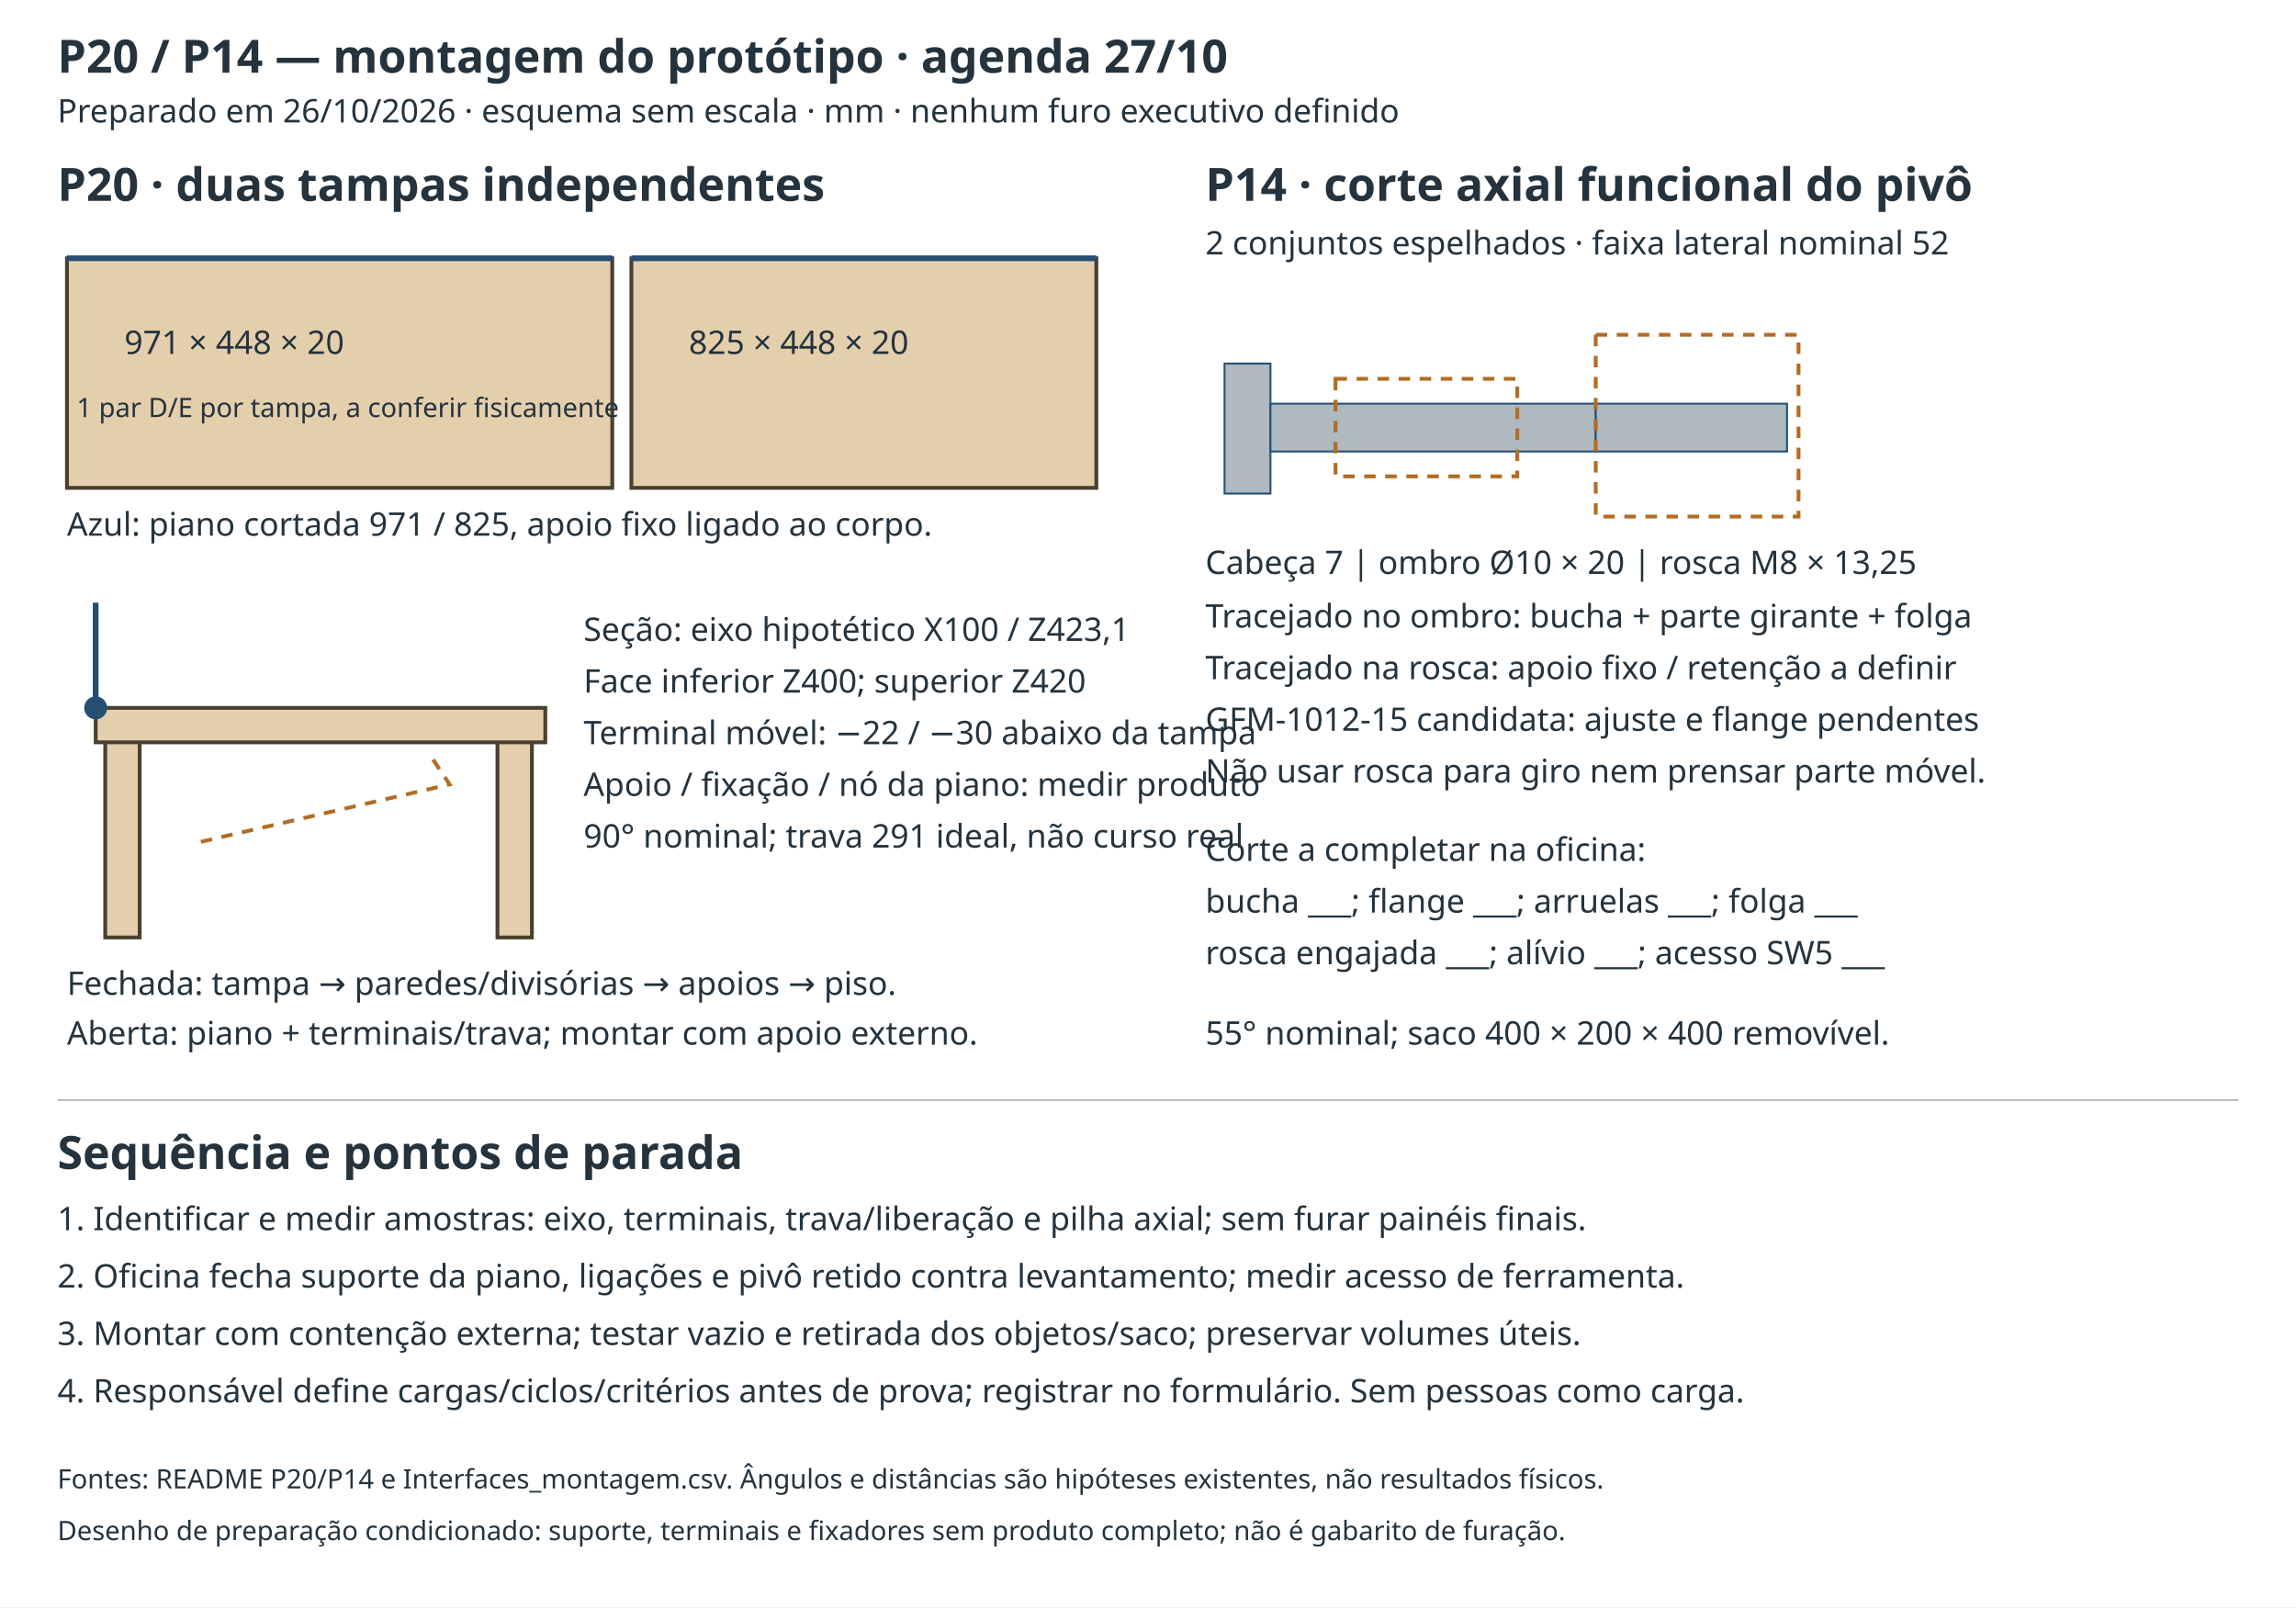
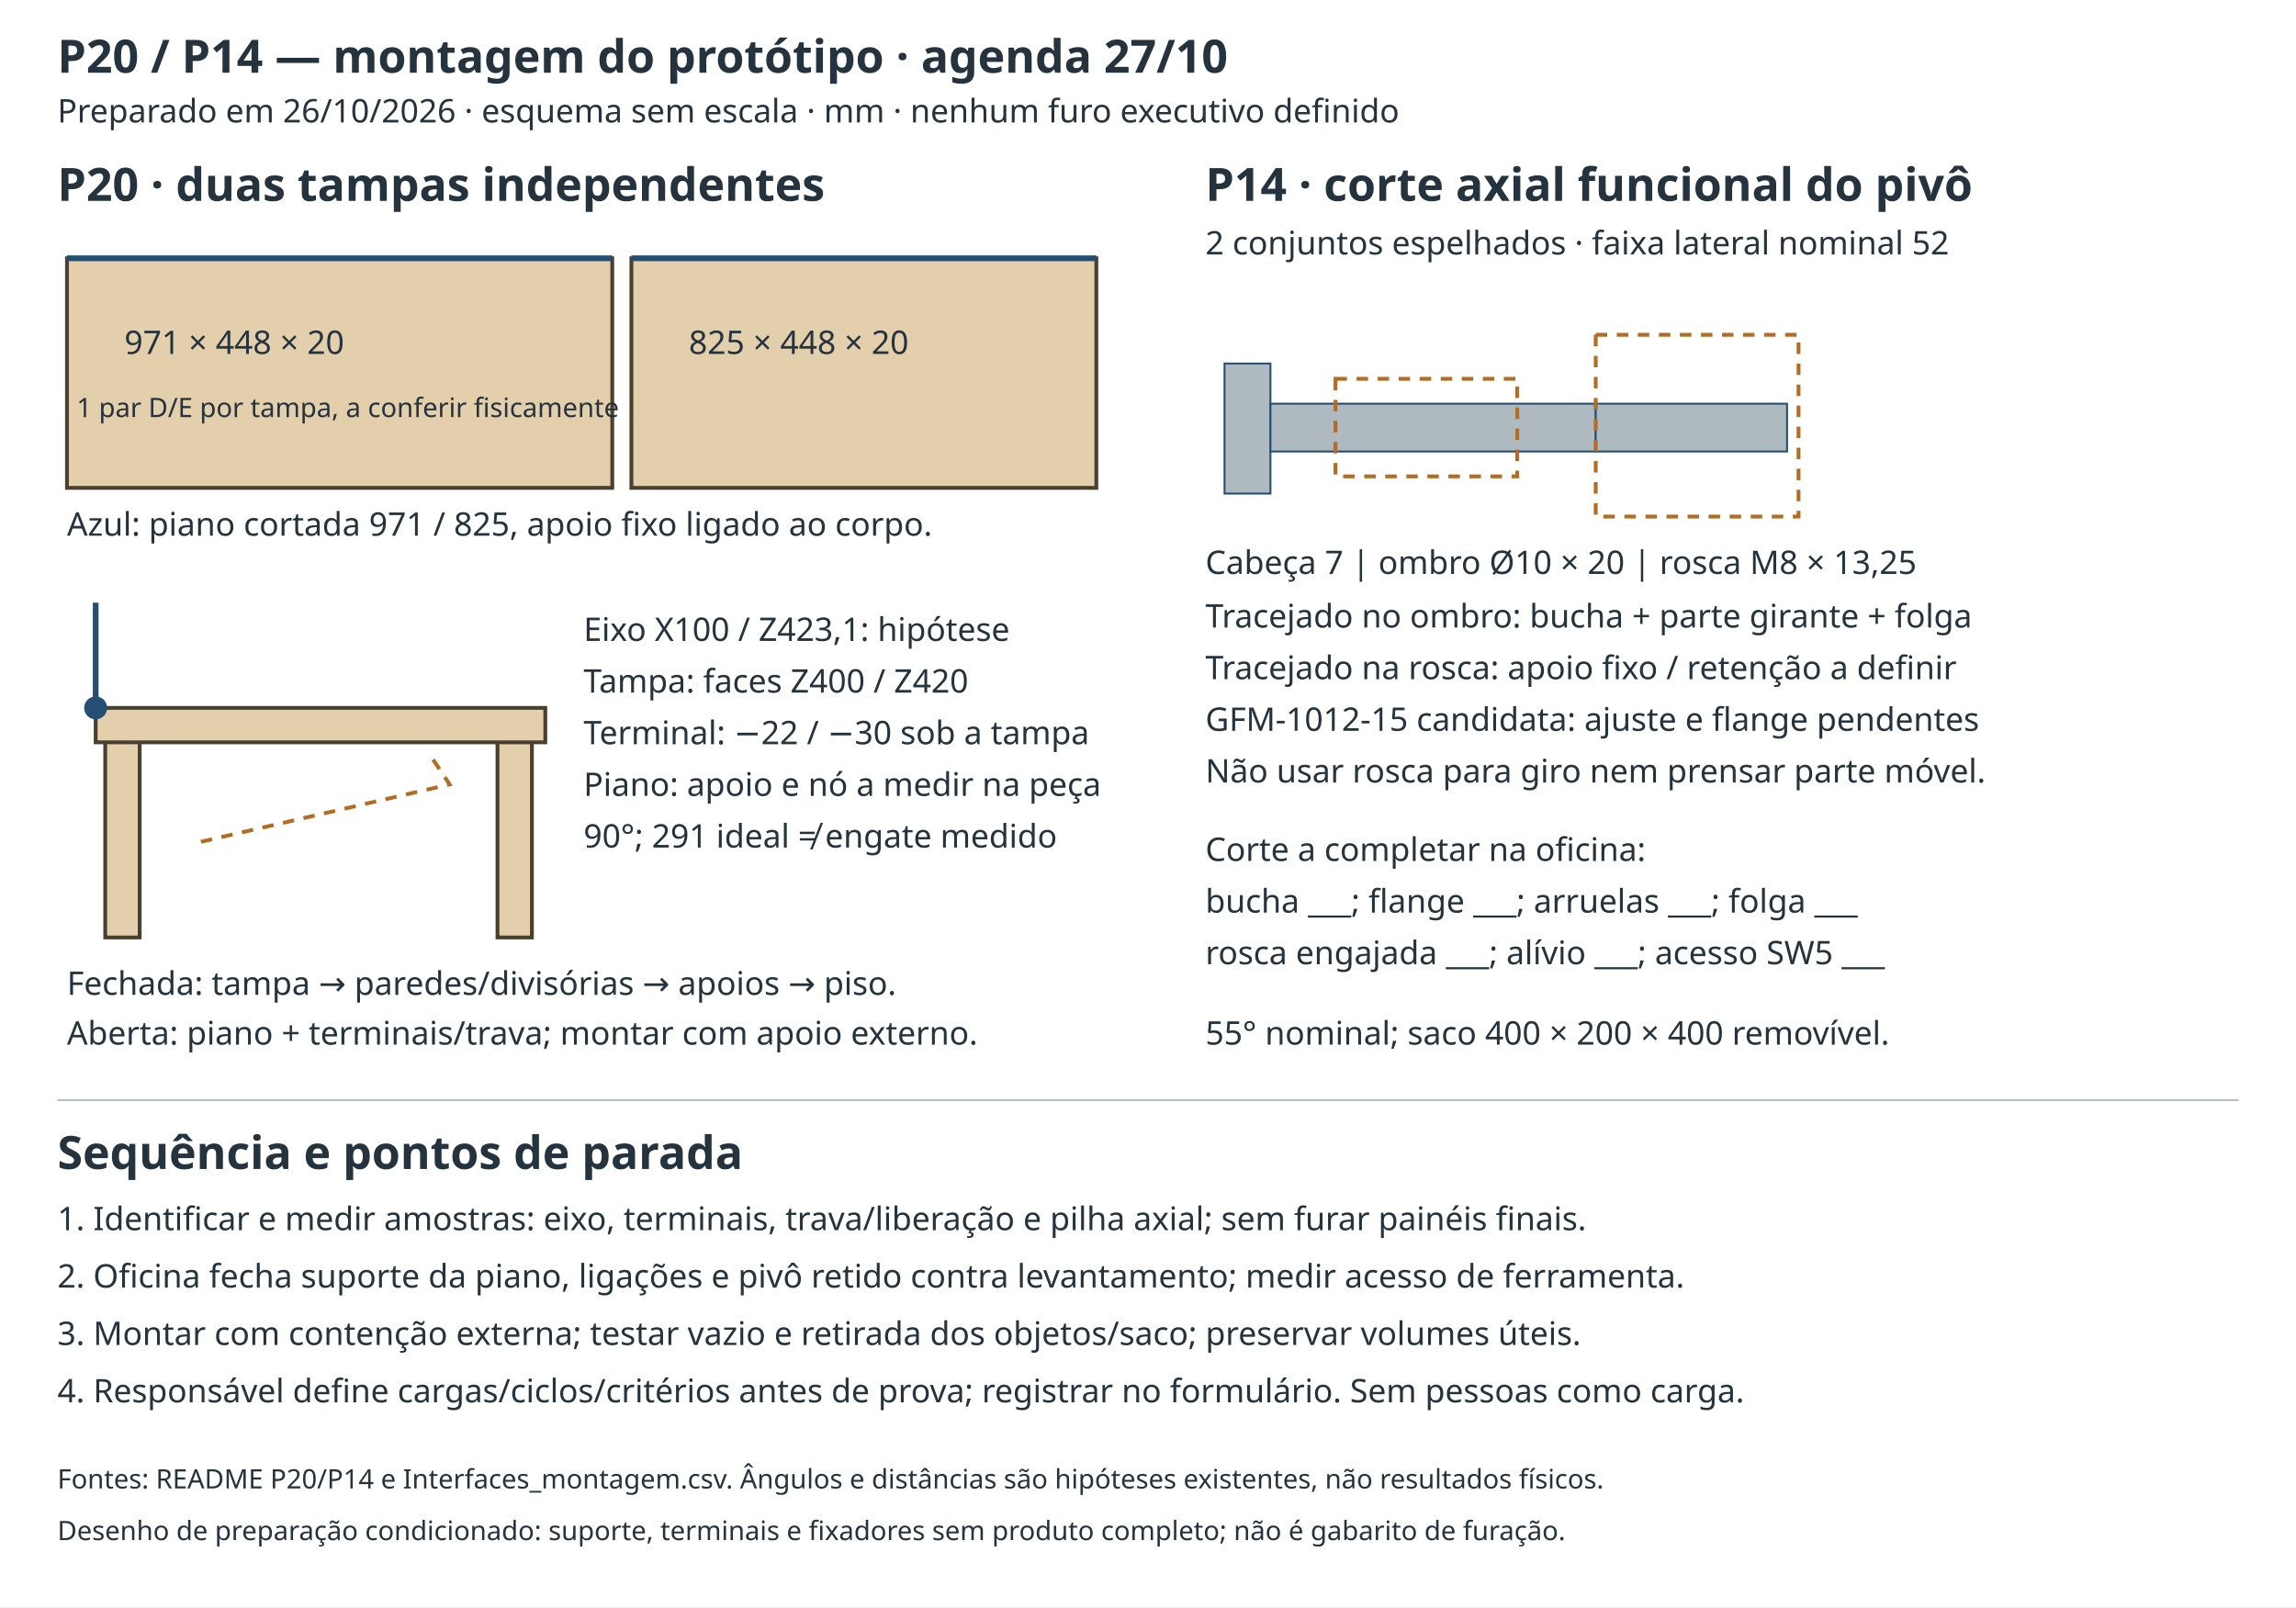
<svg xmlns="http://www.w3.org/2000/svg" width="1200" height="840" viewBox="0 0 1200 840">
  <rect width="1200" height="840" fill="#fff" />
  <style>text{font:17px sans-serif;fill:#24333d}.h{font:bold 24px sans-serif}.s{font:14px sans-serif}.wood{fill:#e4cfad;stroke:#4a4030;stroke-width:2}.line{stroke:#244f72;stroke-width:3;fill:none}.pending{stroke:#b26c23;stroke-width:2;stroke-dasharray:6 5;fill:none}</style>
  <text x="30" y="38" class="h">P20 / P14 — montagem do protótipo · agenda 27/10</text>
  <text x="30" y="64">Preparado em 26/10/2026 · esquema sem escala · mm · nenhum furo executivo definido</text>
  <text x="30" y="105" class="h">P20 · duas tampas independentes</text>
  <rect class="wood" x="35" y="135" width="285" height="120" />
  <rect class="wood" x="330" y="135" width="243" height="120" />
  <path class="line" d="M35 135H320 M330 135H573" />
  <text x="65" y="185">971 × 448 × 20</text>
  <text x="360" y="185">825 × 448 × 20</text>
  <text x="40" y="218" class="s">1 par D/E por tampa, a conferir fisicamente</text>
  <text x="35" y="280">Azul: piano cortada 971 / 825, apoio fixo ligado ao corpo.</text>
  <path class="wood" d="M50 370H285V388H50Z M55 388V490H73V388Z M260 388V490H278V388Z" />
  <path class="line" d="M50 370V315" />
  <circle cx="50" cy="370" r="6" fill="#244f72" />
  <path class="pending" d="M105 440L235 410L225 395" />
-   <text x="305" y="335">Seção: eixo hipotético X100 / Z423,1</text>
-   <text x="305" y="362">Face inferior Z400; superior Z420</text>
-   <text x="305" y="389">Terminal móvel: −22 / −30 abaixo da tampa</text>
-   <text x="305" y="416">Apoio / fixação / nó da piano: medir produto</text>
-   <text x="305" y="443">90° nominal; trava 291 ideal, não curso real</text>
+   <text x="305" y="335">Eixo X100 / Z423,1: hipótese</text>
+   <text x="305" y="362">Tampa: faces Z400 / Z420</text>
+   <text x="305" y="389">Terminal: −22 / −30 sob a tampa</text>
+   <text x="305" y="416">Piano: apoio e nó a medir na peça</text>
+   <text x="305" y="443">90°; 291 ideal ≠ engate medido</text>
  <text x="35" y="520">Fechada: tampa → paredes/divisórias → apoios → piso.</text>
  <text x="35" y="546">Aberta: piano + terminais/trava; montar com apoio externo.</text>
  <text x="630" y="105" class="h">P14 · corte axial funcional do pivô</text>
  <text x="630" y="133">2 conjuntos espelhados · faixa lateral nominal 52</text>
  <rect x="640" y="190" width="24" height="68" fill="#aeb9c0" stroke="#244f72" />
  <rect x="664" y="211" width="170" height="25" fill="#aeb9c0" stroke="#244f72" />
  <rect x="698" y="198" width="95" height="51" class="pending" />
  <rect x="834" y="211" width="100" height="25" fill="#aeb9c0" stroke="#244f72" />
  <path class="pending" d="M834 175H940V270H834Z" />
  <text x="630" y="300">Cabeça 7 | ombro Ø10 × 20 | rosca M8 × 13,25</text>
  <text x="630" y="328">Tracejado no ombro: bucha + parte girante + folga</text>
  <text x="630" y="355">Tracejado na rosca: apoio fixo / retenção a definir</text>
  <text x="630" y="382">GFM-1012-15 candidata: ajuste e flange pendentes</text>
  <text x="630" y="409">Não usar rosca para giro nem prensar parte móvel.</text>
  <text x="630" y="450">Corte a completar na oficina:</text>
  <text x="630" y="477">bucha ___; flange ___; arruelas ___; folga ___</text>
  <text x="630" y="504">rosca engajada ___; alívio ___; acesso SW5 ___</text>
  <text x="630" y="546">55° nominal; saco 400 × 200 × 400 removível.</text>
  <path d="M30 575H1170" stroke="#b6bfc5" />
  <text x="30" y="611" class="h">Sequência e pontos de parada</text>
  <text x="30" y="643">1. Identificar e medir amostras: eixo, terminais, trava/liberação e pilha axial; sem furar painéis finais.</text>
  <text x="30" y="673">2. Oficina fecha suporte da piano, ligações e pivô retido contra levantamento; medir acesso de ferramenta.</text>
  <text x="30" y="703">3. Montar com contenção externa; testar vazio e retirada dos objetos/saco; preservar volumes úteis.</text>
  <text x="30" y="733">4. Responsável define cargas/ciclos/critérios antes de prova; registrar no formulário. Sem pessoas como carga.</text>
  <text x="30" y="778" class="s">Fontes: README P20/P14 e Interfaces_montagem.csv. Ângulos e distâncias são hipóteses existentes, não resultados físicos.</text>
  <text x="30" y="805" class="s">Desenho de preparação condicionado: suporte, terminais e fixadores sem produto completo; não é gabarito de furação.</text>
</svg>
